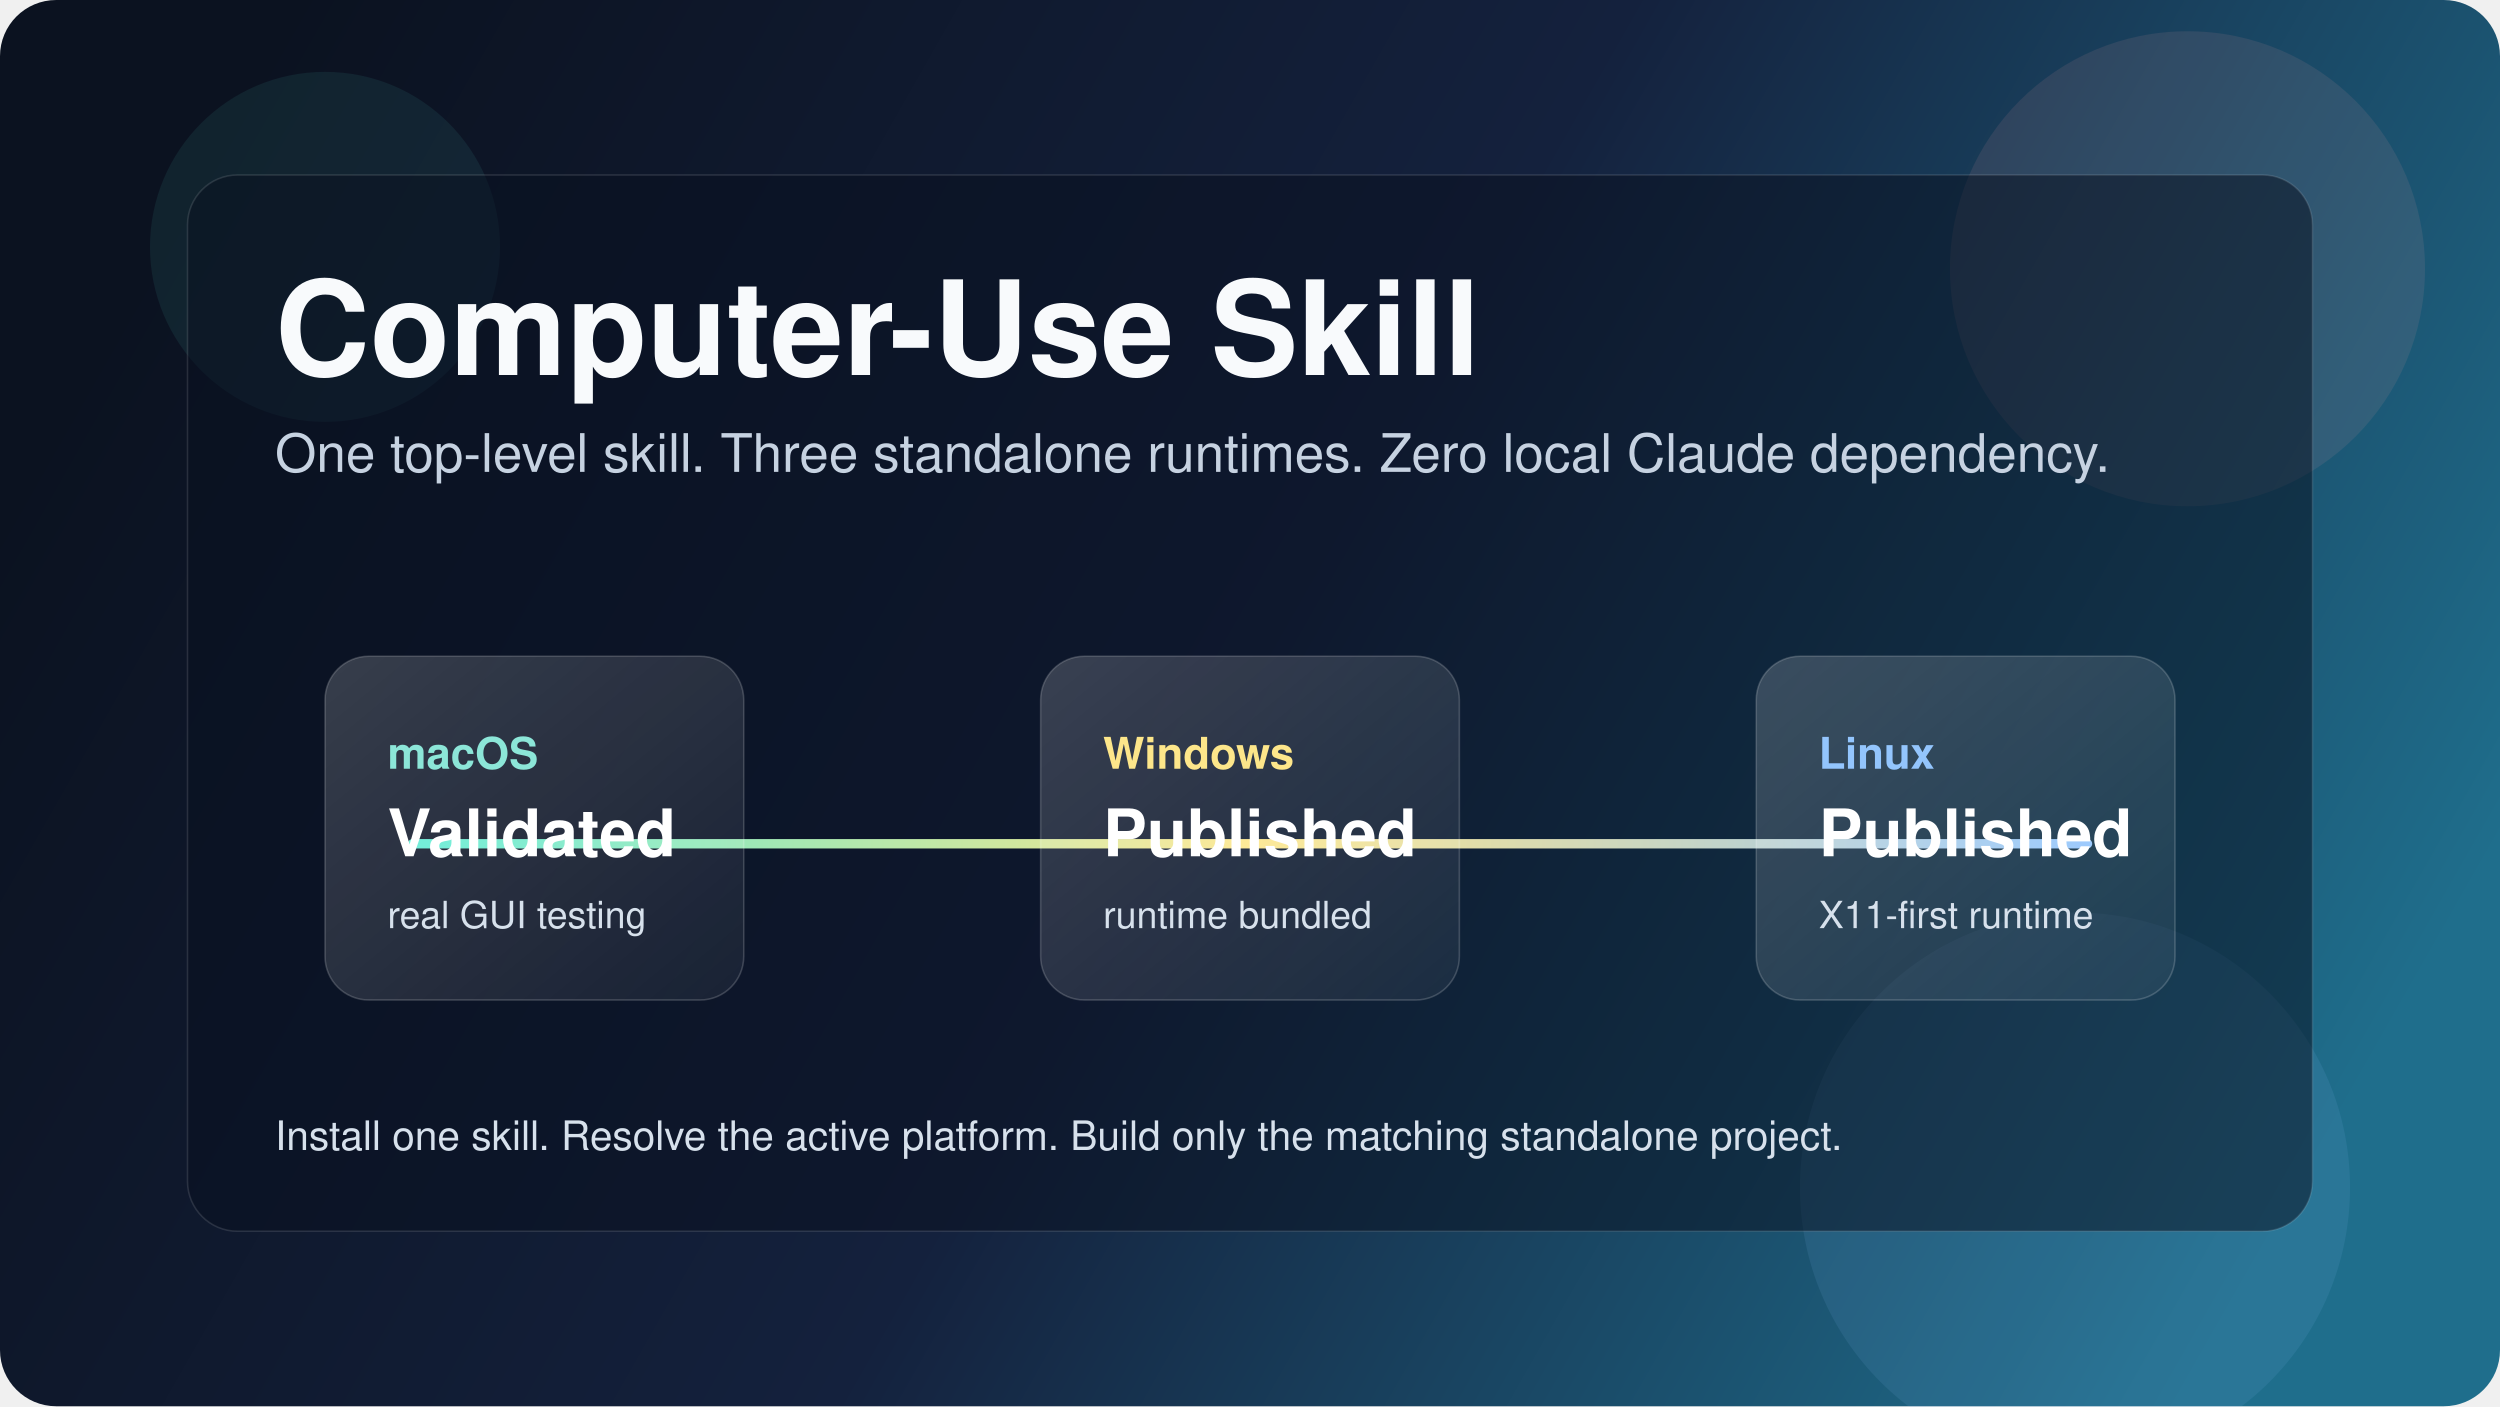
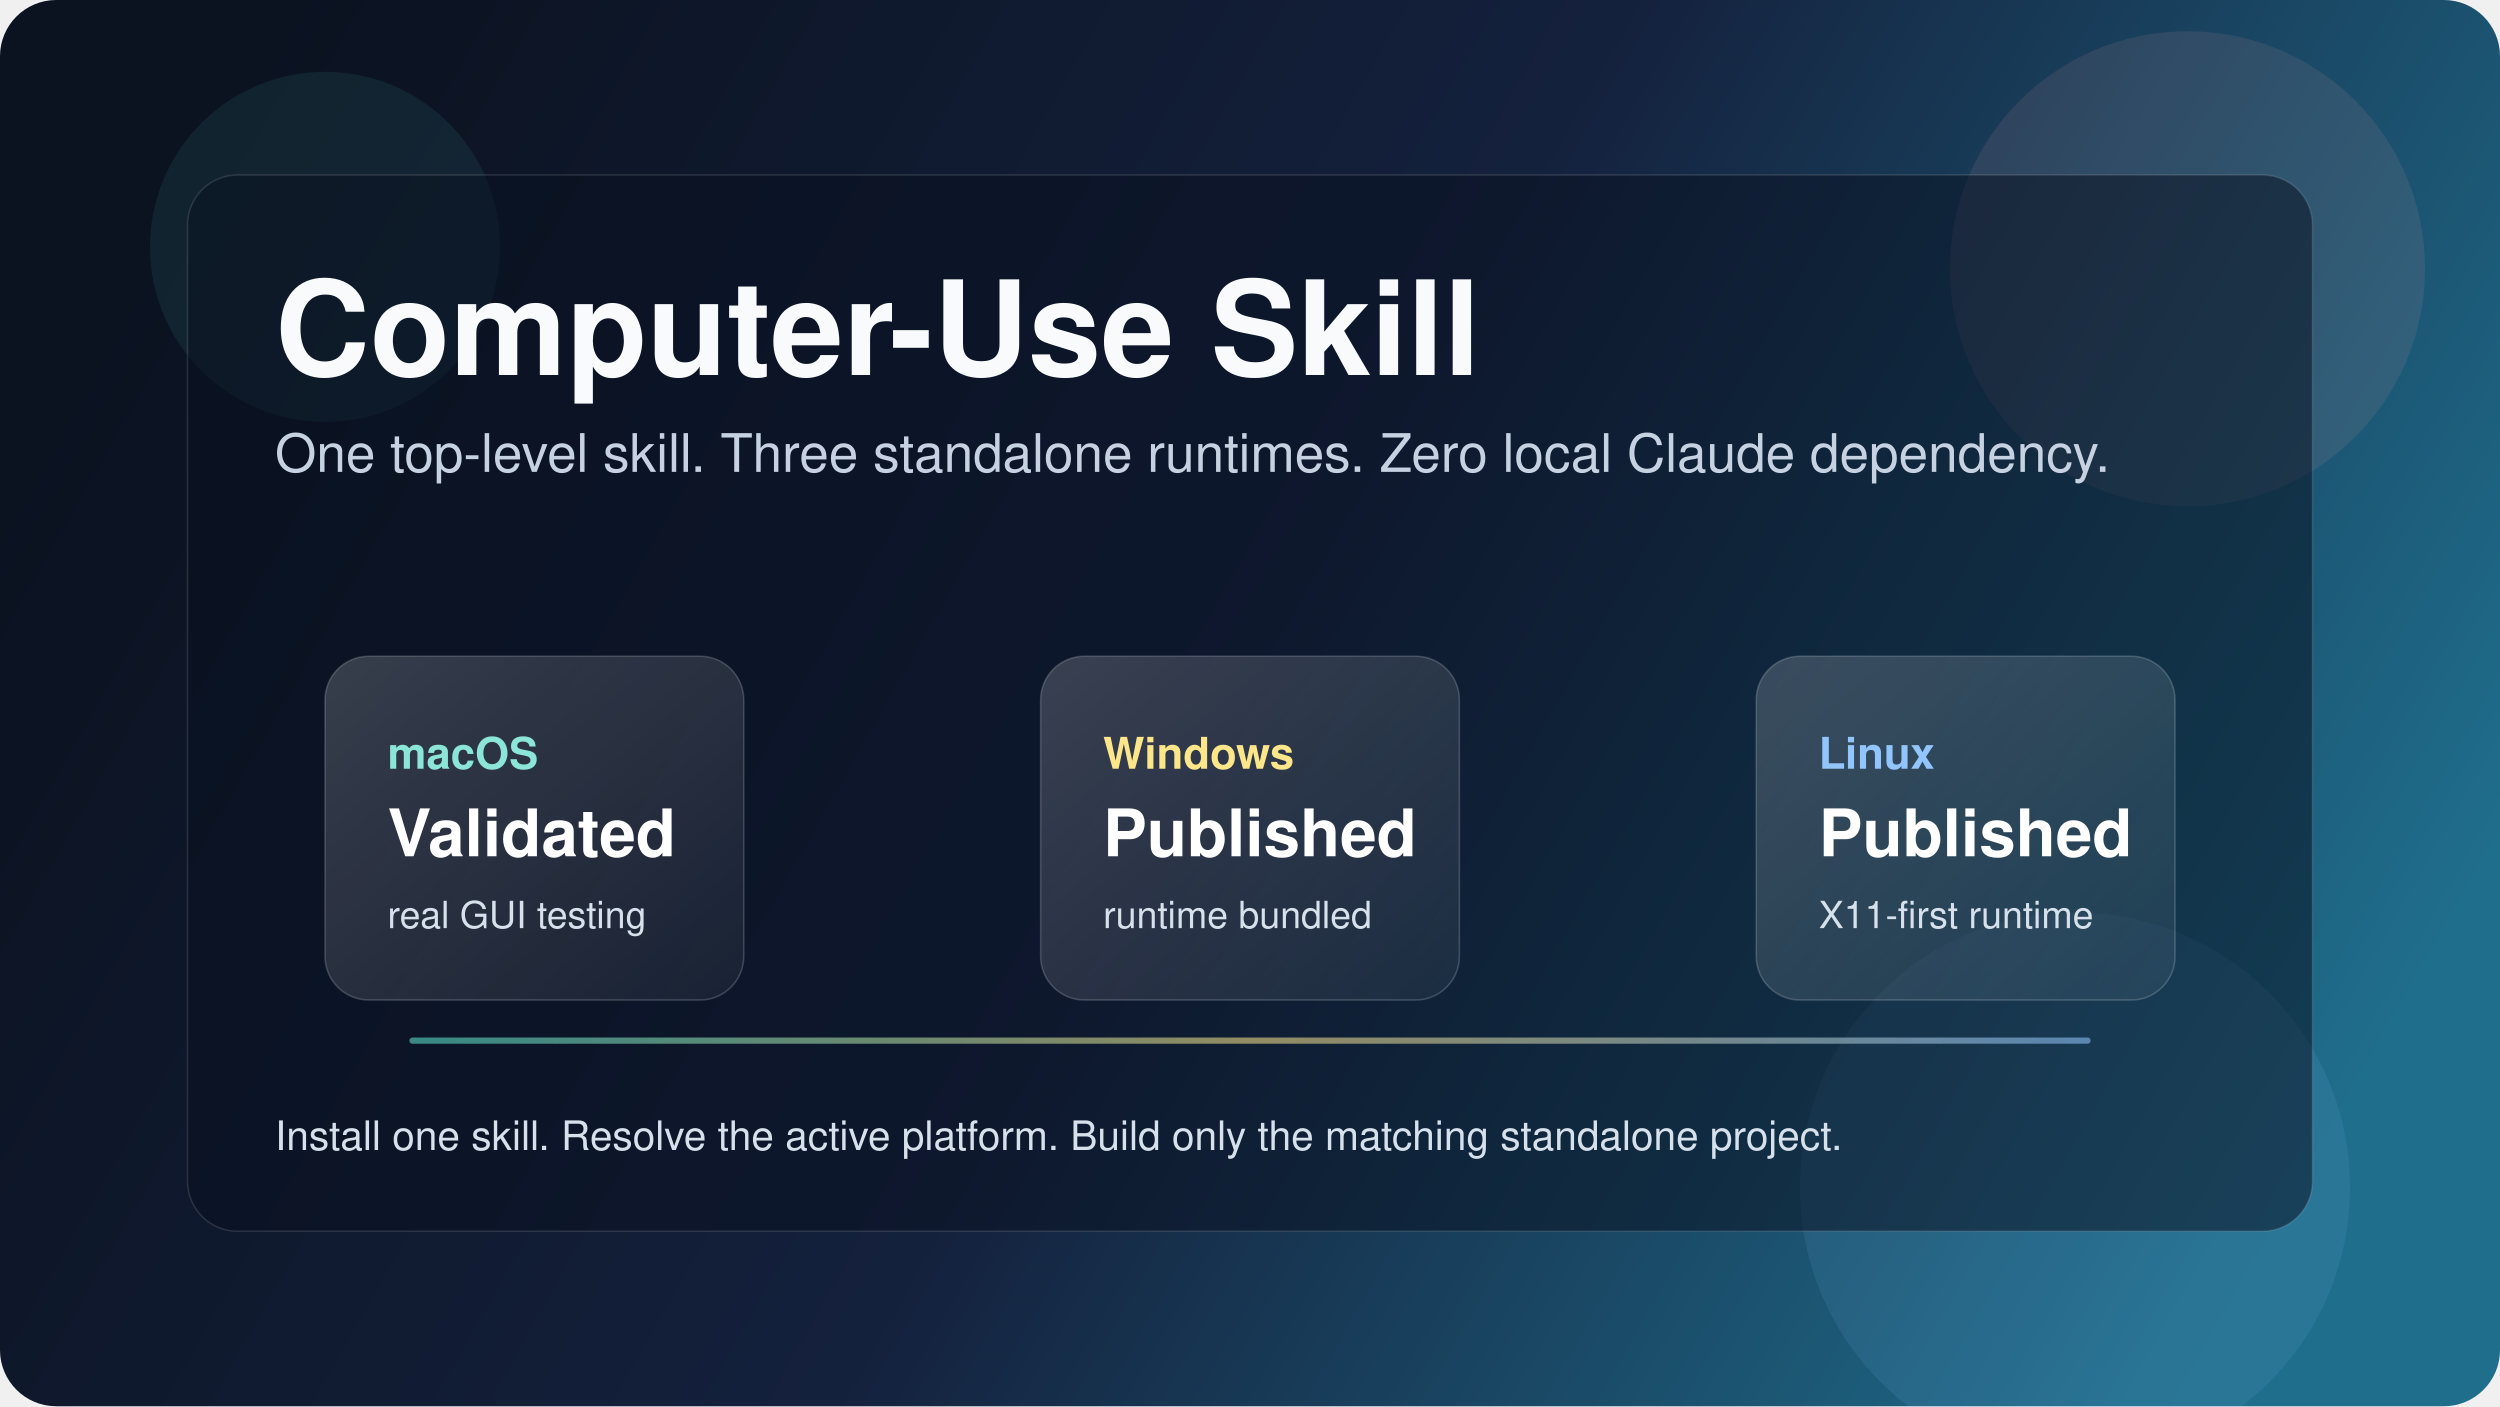
<svg xmlns="http://www.w3.org/2000/svg" width="1600" height="900" viewBox="0 0 1600 900" fill="none">
  <defs>
    <linearGradient id="bg" x1="140" y1="80" x2="1440" y2="820" gradientUnits="userSpaceOnUse">
      <stop stop-color="#0B1220" />
      <stop offset="0.5" stop-color="#14213D" />
      <stop offset="1" stop-color="#1F6E8C" />
    </linearGradient>
    <linearGradient id="card" x1="0" y1="0" x2="1" y2="1">
      <stop stop-color="#FFFFFF" stop-opacity="0.18" />
      <stop offset="1" stop-color="#FFFFFF" stop-opacity="0.05" />
    </linearGradient>
-     <linearGradient id="line" x1="264" y1="540" x2="1336" y2="540" gradientUnits="userSpaceOnUse">
+     <linearGradient id="line" x1="264" y1="666" x2="1336" y2="666" gradientUnits="userSpaceOnUse">
      <stop stop-color="#5EEAD4" />
      <stop offset="0.5" stop-color="#FDE68A" />
      <stop offset="1" stop-color="#93C5FD" />
    </linearGradient>
  </defs>
  <rect width="1600" height="900" rx="36" fill="url(#bg)" />
  <circle cx="208" cy="158" r="112" fill="#5EEAD4" fill-opacity="0.08" />
  <circle cx="1400" cy="172" r="152" fill="#FCA5A5" fill-opacity="0.10" />
  <circle cx="1328" cy="760" r="176" fill="#93C5FD" fill-opacity="0.10" />
  <rect x="120" y="112" width="1360" height="676" rx="32" fill="#09111F" fill-opacity="0.52" stroke="#FFFFFF" stroke-opacity="0.12" />
  <text x="176" y="240" fill="#F8FAFC" font-size="84" font-weight="800" font-family="SF Pro Display, Segoe UI, Helvetica, Arial, sans-serif">Computer-Use Skill</text>
  <text x="176" y="302" fill="#C6D2E1" font-size="34" font-weight="500" font-family="SF Pro Display, Segoe UI, Helvetica, Arial, sans-serif">One top-level skill. Three standalone runtimes. Zero local Claude dependency.</text>
-   <line x1="264" y1="540" x2="1336" y2="540" stroke="url(#line)" stroke-width="6" stroke-linecap="round" />
+   <line x1="264" y1="666" x2="1336" y2="666" stroke="url(#line)" stroke-width="4" stroke-linecap="round" stroke-opacity="0.55" />
  <rect x="208" y="420" width="268" height="220" rx="28" fill="url(#card)" stroke="#FFFFFF" stroke-opacity="0.18" />
  <rect x="666" y="420" width="268" height="220" rx="28" fill="url(#card)" stroke="#FFFFFF" stroke-opacity="0.18" />
  <rect x="1124" y="420" width="268" height="220" rx="28" fill="url(#card)" stroke="#FFFFFF" stroke-opacity="0.18" />
  <text x="248" y="492" fill="#8CE6D8" font-size="28" font-weight="700" font-family="SF Pro Display, Segoe UI, Helvetica, Arial, sans-serif">macOS</text>
  <text x="248" y="548" fill="#FFFFFF" font-size="42" font-weight="800" font-family="SF Pro Display, Segoe UI, Helvetica, Arial, sans-serif">Validated</text>
  <text x="248" y="594" fill="#D7E1EC" font-size="24" font-weight="500" font-family="SF Pro Display, Segoe UI, Helvetica, Arial, sans-serif">real GUI testing</text>
  <text x="706" y="492" fill="#FDE68A" font-size="28" font-weight="700" font-family="SF Pro Display, Segoe UI, Helvetica, Arial, sans-serif">Windows</text>
  <text x="706" y="548" fill="#FFFFFF" font-size="42" font-weight="800" font-family="SF Pro Display, Segoe UI, Helvetica, Arial, sans-serif">Published</text>
  <text x="706" y="594" fill="#D7E1EC" font-size="24" font-weight="500" font-family="SF Pro Display, Segoe UI, Helvetica, Arial, sans-serif">runtime bundled</text>
  <text x="1164" y="492" fill="#93C5FD" font-size="28" font-weight="700" font-family="SF Pro Display, Segoe UI, Helvetica, Arial, sans-serif">Linux</text>
  <text x="1164" y="548" fill="#FFFFFF" font-size="42" font-weight="800" font-family="SF Pro Display, Segoe UI, Helvetica, Arial, sans-serif">Published</text>
  <text x="1164" y="594" fill="#D7E1EC" font-size="24" font-weight="500" font-family="SF Pro Display, Segoe UI, Helvetica, Arial, sans-serif">X11-first runtime</text>
  <text x="176" y="736" fill="#D7E1EC" font-size="26" font-weight="500" font-family="SF Pro Display, Segoe UI, Helvetica, Arial, sans-serif">Install one skill. Resolve the active platform. Build only the matching standalone project.</text>
</svg>
